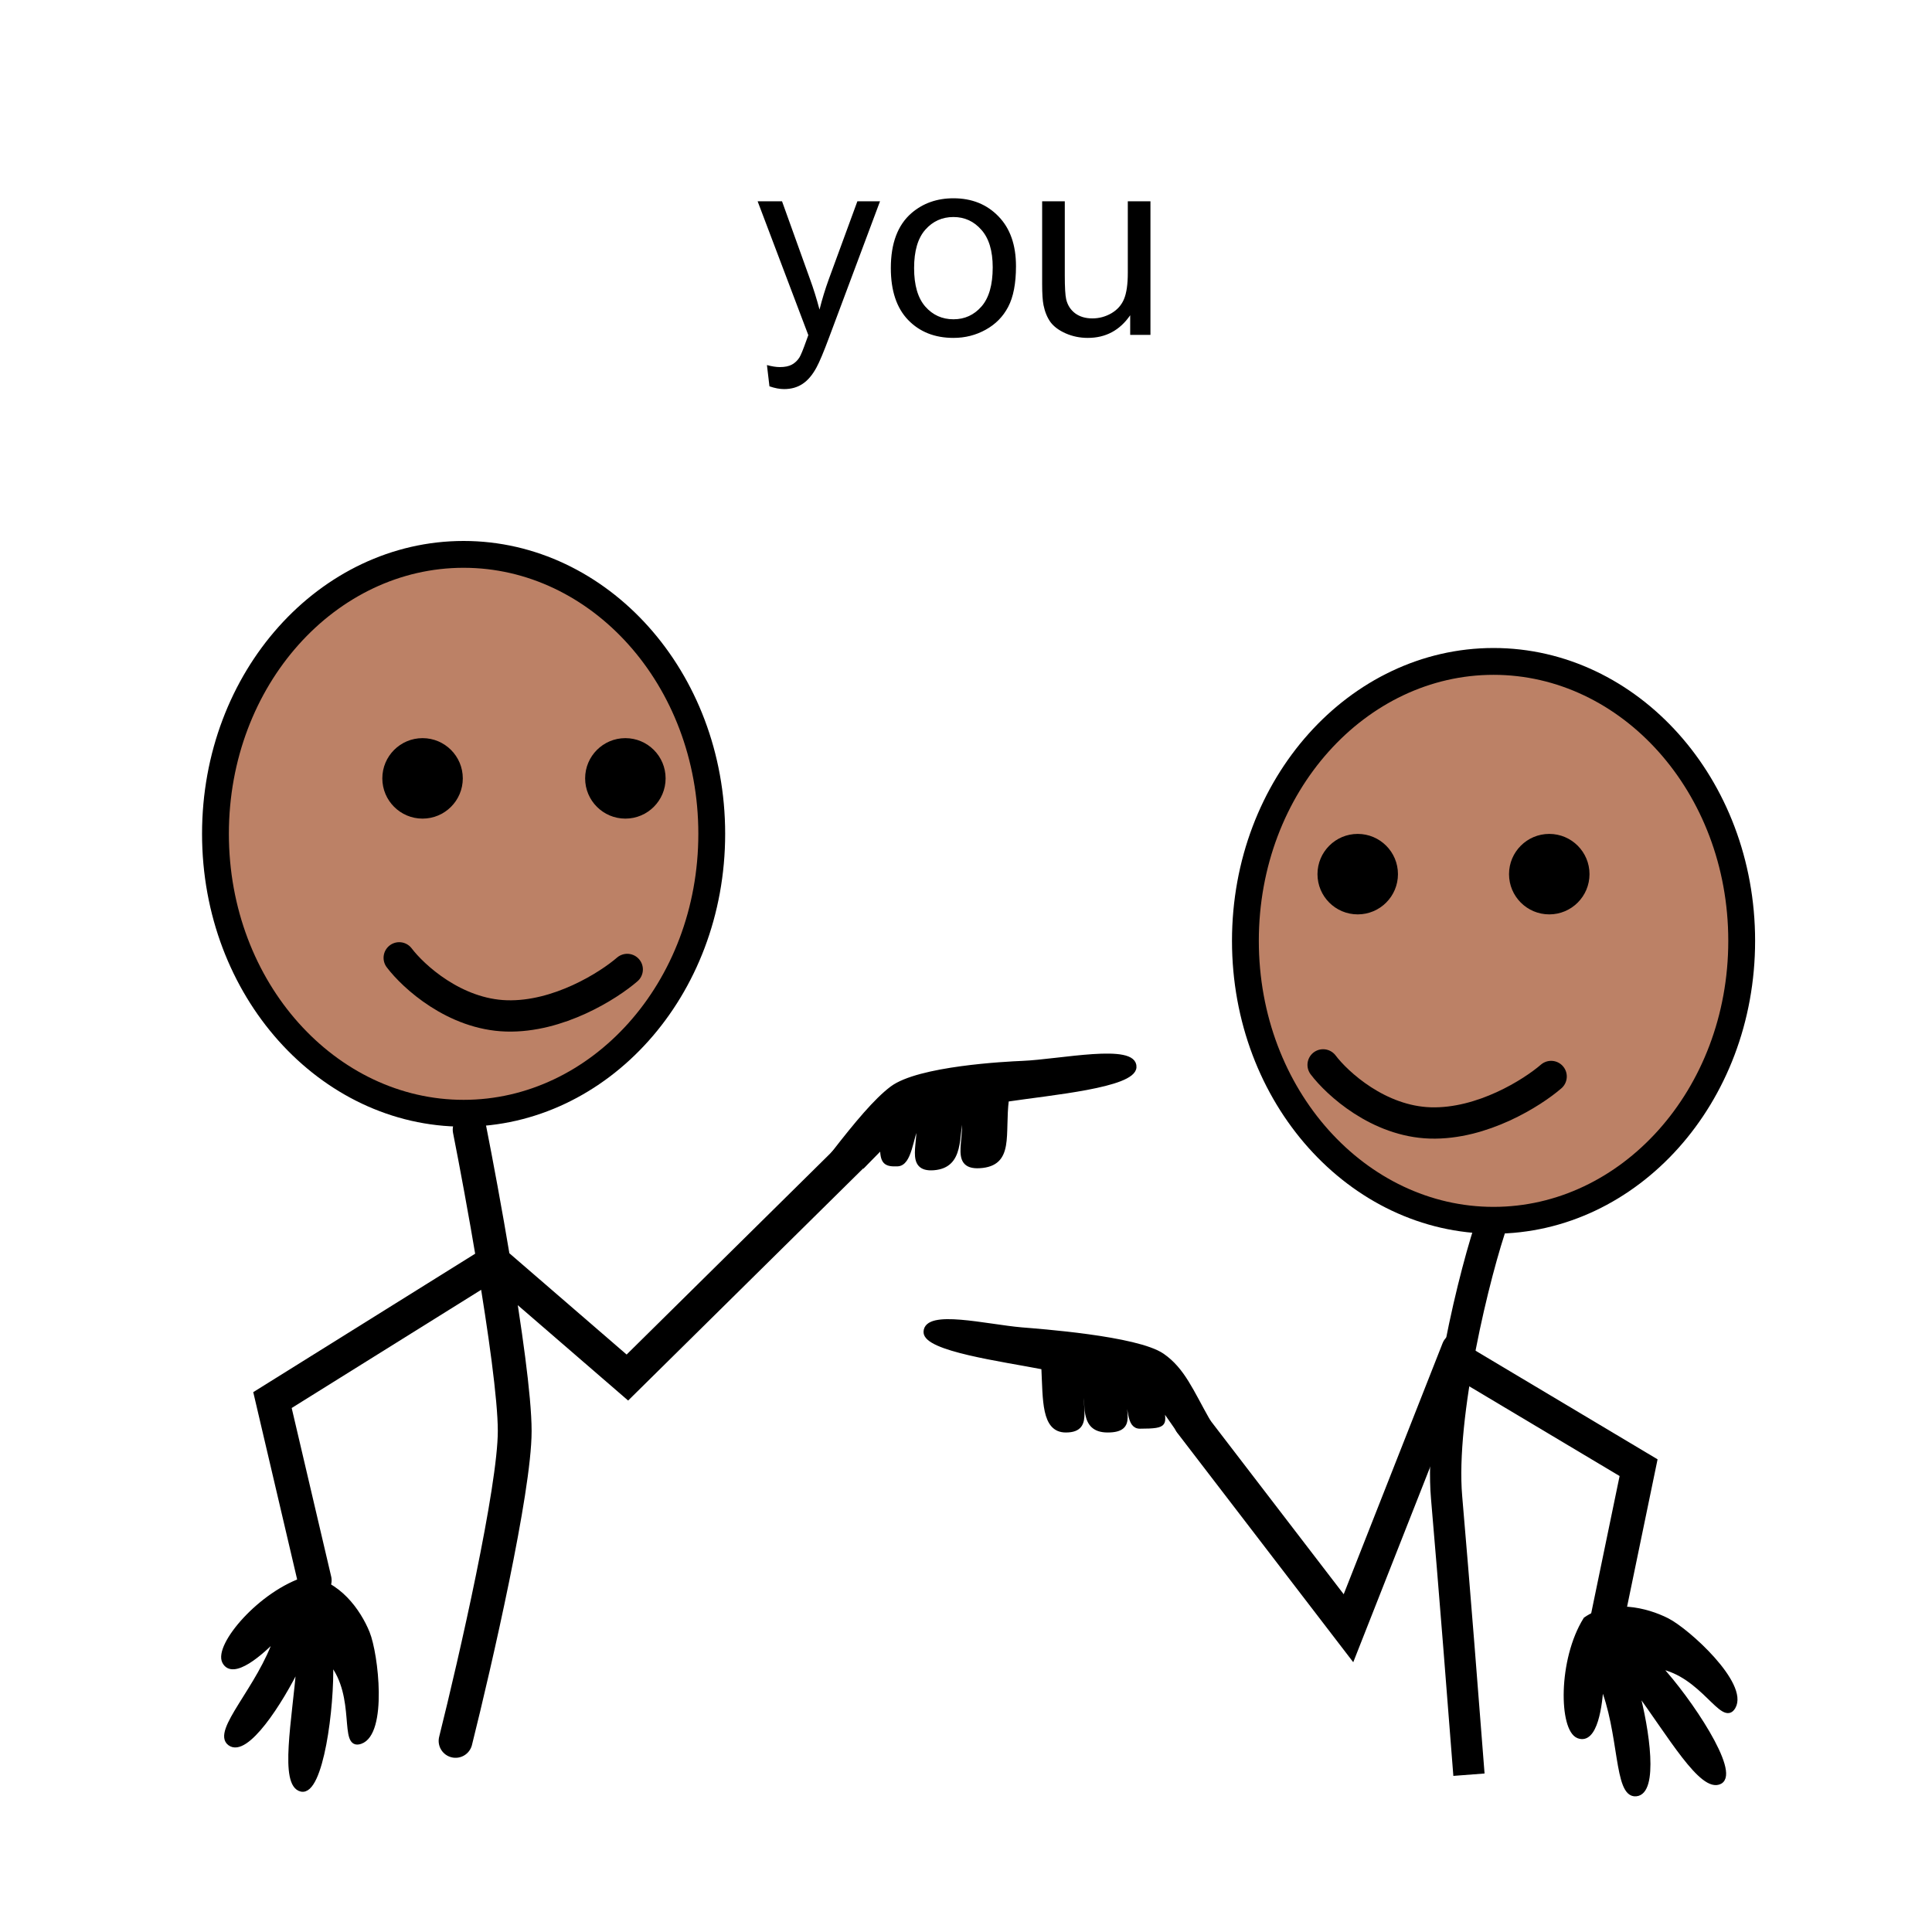
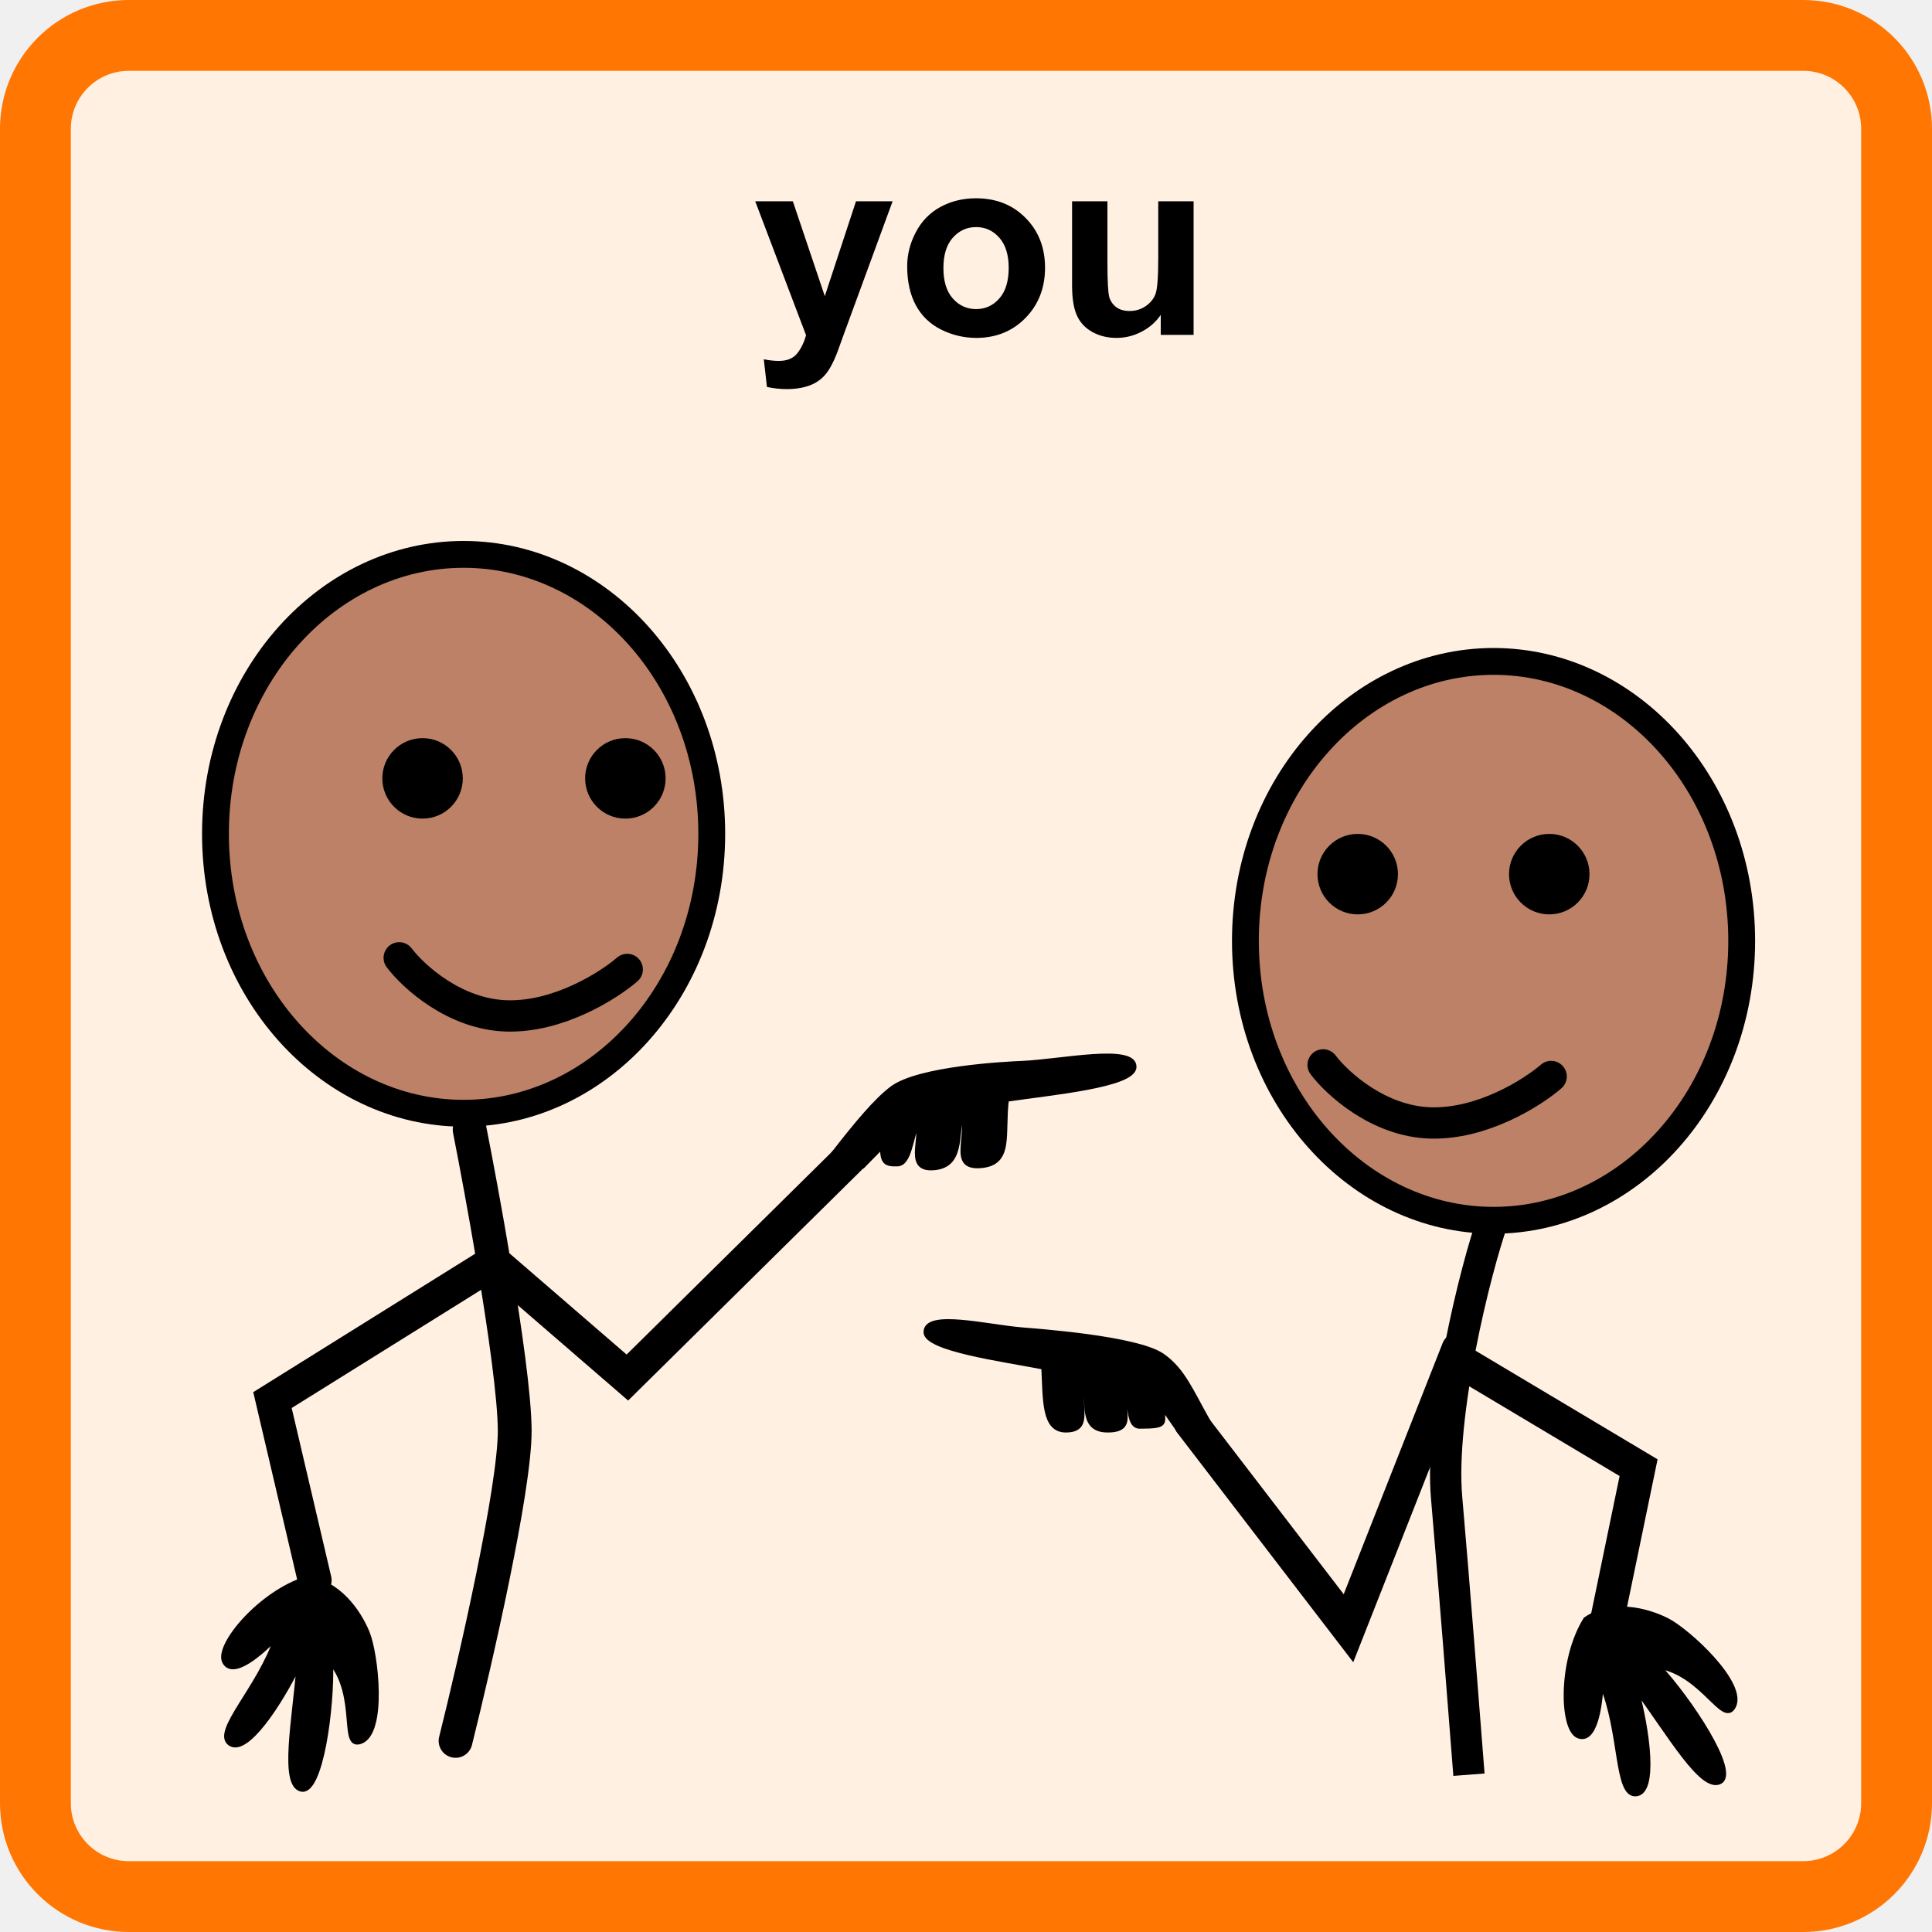
<svg xmlns="http://www.w3.org/2000/svg" width="300" height="300" viewBox="0 0 300 300" fill="none">
-   <rect width="300" height="300" fill="white" />
+   <rect x="5.5" y="5.5" width="289" height="289" rx="14.5" fill="#FFF0E2" />
+   <rect x="5.5" y="5.5" width="289" height="289" rx="14.5" stroke="#FF7602" stroke-width="11" />
  <path d="M110.52 129.474C110.52 153.666 93.053 172.865 71.988 172.865C50.923 172.865 33.457 153.666 33.457 129.474C33.457 105.282 50.923 86.083 71.988 86.083C93.053 86.083 110.52 105.282 110.52 129.474Z" fill="#BC8166" stroke="black" stroke-width="4.166" />
  <path d="M34.846 258.045C33.538 255.533 40.456 247.296 47.606 245.108C52.486 245.637 55.697 250.183 57.062 253.541C58.426 256.898 59.814 269.147 55.968 270.458C52.892 271.507 55.733 263.519 51.382 258.11C51.617 265.048 49.853 278.584 46.772 277.855C43.691 277.126 45.713 267.124 46.395 258.557C43.538 264.419 38.257 272.587 35.693 270.729C33.129 268.871 40.333 262.097 42.914 254.229C40.589 256.692 36.154 260.557 34.846 258.045Z" fill="black" stroke="black" stroke-width="0.694" />
  <path d="M138.501 168.999C136.017 170.866 133 174.5 129.501 179L134 181.052L137 178C136.983 180.46 137.484 180.841 139.367 180.764C141.251 180.687 141.414 176.8 142.522 174.138C143.216 177.11 140.7 181.724 145.007 181.367C149.415 181.001 148.524 176.485 149.302 172.596C150.795 176.144 147.397 181.33 152.117 181.052C157.191 180.754 155.635 176.171 156.316 170.729C163.128 169.705 175.962 168.568 176.124 165.719C176.318 162.302 164.61 164.839 158.768 165.08C156.213 165.185 142.659 165.874 138.501 168.999Z" fill="black" stroke="black" stroke-width="0.694" />
  <circle cx="65.615" cy="120.866" r="6.248" fill="black" />
  <circle cx="97.107" cy="120.866" r="6.248" fill="black" />
  <path d="M61.99 148.732C64.189 151.638 70.599 157.509 78.653 157.749C86.706 157.99 94.505 153.041 97.397 150.536" stroke="black" stroke-width="4.86" stroke-linecap="round" />
  <path d="M72.925 175.414C73.927 180.485 75.359 188.152 76.666 195.971M70.739 270.326C73.8 258.079 79.924 231.312 79.924 222.214C79.924 217.023 78.404 206.363 76.666 195.971M76.666 195.971L97.419 213.904L132.41 179.351M76.666 195.971L42.309 217.403L48.869 245.395" stroke="black" stroke-width="5.249" stroke-linecap="round" />
  <path d="M270.449 146.095C270.449 170.287 252.983 189.486 231.918 189.486C210.853 189.486 193.386 170.287 193.386 146.095C193.386 121.903 210.853 102.704 231.918 102.704C252.983 102.704 270.449 121.903 270.449 146.095Z" fill="#BC8166" stroke="black" stroke-width="4.166" />
  <path d="M231.918 189.139C229.026 197.238 223.517 219.756 224.628 232.53C225.739 245.304 227.405 266.549 228.099 275.574" stroke="black" stroke-width="4.86" />
  <path d="M245.076 269.577C242.44 268.542 242.245 257.788 246.2 251.441C250.227 248.635 255.635 249.954 258.869 251.589C262.103 253.225 271.194 261.549 269.156 265.064C267.525 267.876 264.421 259.986 257.586 258.765C262.321 263.843 269.882 275.208 267.08 276.682C264.278 278.156 259.233 269.286 254.12 262.378C255.816 268.675 257.199 278.302 254.045 278.585C250.892 278.868 251.874 269.029 248.653 261.401C248.518 264.785 247.712 270.613 245.076 269.577Z" fill="black" stroke="black" stroke-width="0.694" />
  <path d="M180.499 210.5C183.665 212.696 185 216.066 187.5 220.5L183 222.09L180.499 218.5C180.499 221 181.5 221.5 177 221.5C175.226 221.5 175.639 218.587 174.786 216.066C173.921 218.799 176.5 222.09 172 222.09C167.843 222.09 168.967 217.995 168.513 214.347C166.854 217.582 169.948 222.09 165.5 222.09C162.043 222.09 162.295 217.404 162.043 212.316C155.703 211.078 143.701 209.482 143.753 206.826C143.814 203.641 153.155 205.991 158.639 206.46C161.037 206.665 176.541 207.755 180.499 210.5Z" fill="black" stroke="black" stroke-width="0.694" />
  <path d="M226.448 209.529L209.39 252.83L184.896 220.901" stroke="black" stroke-width="5.249" stroke-linecap="round" />
  <circle cx="210.826" cy="135.737" r="6.248" fill="black" />
  <circle cx="240.569" cy="135.737" r="6.248" fill="black" />
  <path d="M205.453 165.354C207.652 168.259 214.062 174.13 222.115 174.37C230.169 174.611 237.968 169.662 240.86 167.157" stroke="black" stroke-width="4.86" stroke-linecap="round" />
  <path d="M227.321 211.717L254.439 227.9L249.19 253.268" stroke="black" stroke-width="5.249" stroke-linecap="round" />
-   <path d="M119.48 59.988L119.09 56.688C119.858 56.896 120.529 57 121.102 57C121.883 57 122.508 56.87 122.977 56.609C123.445 56.349 123.829 55.984 124.129 55.516C124.35 55.164 124.708 54.292 125.203 52.898C125.268 52.703 125.372 52.417 125.516 52.039L117.645 31.258H121.434L125.75 43.27C126.31 44.793 126.811 46.395 127.254 48.074C127.658 46.46 128.139 44.884 128.699 43.348L133.133 31.258H136.648L128.758 52.352C127.911 54.63 127.254 56.199 126.785 57.059C126.16 58.217 125.444 59.064 124.637 59.598C123.829 60.145 122.866 60.418 121.746 60.418C121.069 60.418 120.314 60.275 119.48 59.988ZM138.328 41.629C138.328 37.788 139.396 34.943 141.531 33.094C143.315 31.557 145.49 30.789 148.055 30.789C150.906 30.789 153.237 31.727 155.047 33.602C156.857 35.464 157.762 38.042 157.762 41.336C157.762 44.005 157.358 46.108 156.551 47.645C155.757 49.168 154.591 50.353 153.055 51.199C151.531 52.046 149.865 52.469 148.055 52.469C145.151 52.469 142.801 51.538 141.004 49.676C139.22 47.814 138.328 45.132 138.328 41.629ZM141.941 41.629C141.941 44.285 142.521 46.277 143.68 47.605C144.839 48.921 146.297 49.578 148.055 49.578C149.799 49.578 151.251 48.914 152.41 47.586C153.569 46.258 154.148 44.233 154.148 41.512C154.148 38.947 153.562 37.007 152.391 35.691C151.232 34.363 149.786 33.699 148.055 33.699C146.297 33.699 144.839 34.357 143.68 35.672C142.521 36.987 141.941 38.973 141.941 41.629ZM175.496 52V48.953C173.882 51.297 171.688 52.469 168.914 52.469C167.69 52.469 166.544 52.234 165.477 51.766C164.422 51.297 163.634 50.711 163.113 50.008C162.605 49.292 162.247 48.419 162.039 47.391C161.896 46.7 161.824 45.607 161.824 44.109V31.258H165.34V42.762C165.34 44.598 165.411 45.835 165.555 46.473C165.776 47.397 166.245 48.126 166.961 48.66C167.677 49.181 168.562 49.441 169.617 49.441C170.672 49.441 171.661 49.175 172.586 48.641C173.51 48.094 174.161 47.358 174.539 46.434C174.93 45.496 175.125 44.142 175.125 42.371V31.258H178.641V52H175.496Z" fill="black" />
+   <path d="M117.273 31.258H123.113L128.074 45.984L132.918 31.258H138.602L131.277 51.219L129.969 54.832C129.487 56.043 129.025 56.967 128.582 57.605C128.152 58.243 127.651 58.758 127.078 59.148C126.518 59.552 125.822 59.865 124.988 60.086C124.168 60.307 123.237 60.418 122.195 60.418C121.141 60.418 120.105 60.307 119.09 60.086L118.602 55.789C119.461 55.958 120.236 56.043 120.926 56.043C122.202 56.043 123.146 55.665 123.758 54.91C124.37 54.168 124.839 53.217 125.164 52.059L117.273 31.258ZM140.867 41.336C140.867 39.513 141.316 37.749 142.215 36.043C143.113 34.337 144.383 33.035 146.023 32.137C147.677 31.238 149.52 30.789 151.551 30.789C154.689 30.789 157.26 31.811 159.266 33.855C161.271 35.887 162.273 38.458 162.273 41.57C162.273 44.708 161.258 47.312 159.227 49.383C157.208 51.44 154.663 52.469 151.59 52.469C149.689 52.469 147.872 52.039 146.141 51.18C144.422 50.32 143.113 49.064 142.215 47.41C141.316 45.743 140.867 43.719 140.867 41.336ZM146.492 41.629C146.492 43.686 146.98 45.262 147.957 46.355C148.934 47.449 150.138 47.996 151.57 47.996C153.003 47.996 154.201 47.449 155.164 46.355C156.141 45.262 156.629 43.673 156.629 41.59C156.629 39.559 156.141 37.996 155.164 36.902C154.201 35.809 153.003 35.262 151.57 35.262C150.138 35.262 148.934 35.809 147.957 36.902C146.98 37.996 146.492 39.572 146.492 41.629ZM180.242 52V48.895C179.487 50.001 178.491 50.874 177.254 51.512C176.03 52.15 174.734 52.469 173.367 52.469C171.974 52.469 170.724 52.163 169.617 51.551C168.51 50.939 167.71 50.079 167.215 48.973C166.72 47.866 166.473 46.336 166.473 44.383V31.258H171.961V40.789C171.961 43.706 172.059 45.496 172.254 46.16C172.462 46.811 172.833 47.332 173.367 47.723C173.901 48.1 174.578 48.289 175.398 48.289C176.336 48.289 177.176 48.035 177.918 47.527C178.66 47.007 179.168 46.368 179.441 45.613C179.715 44.845 179.852 42.977 179.852 40.008V31.258H185.34V52H180.242Z" fill="black" />
</svg>
